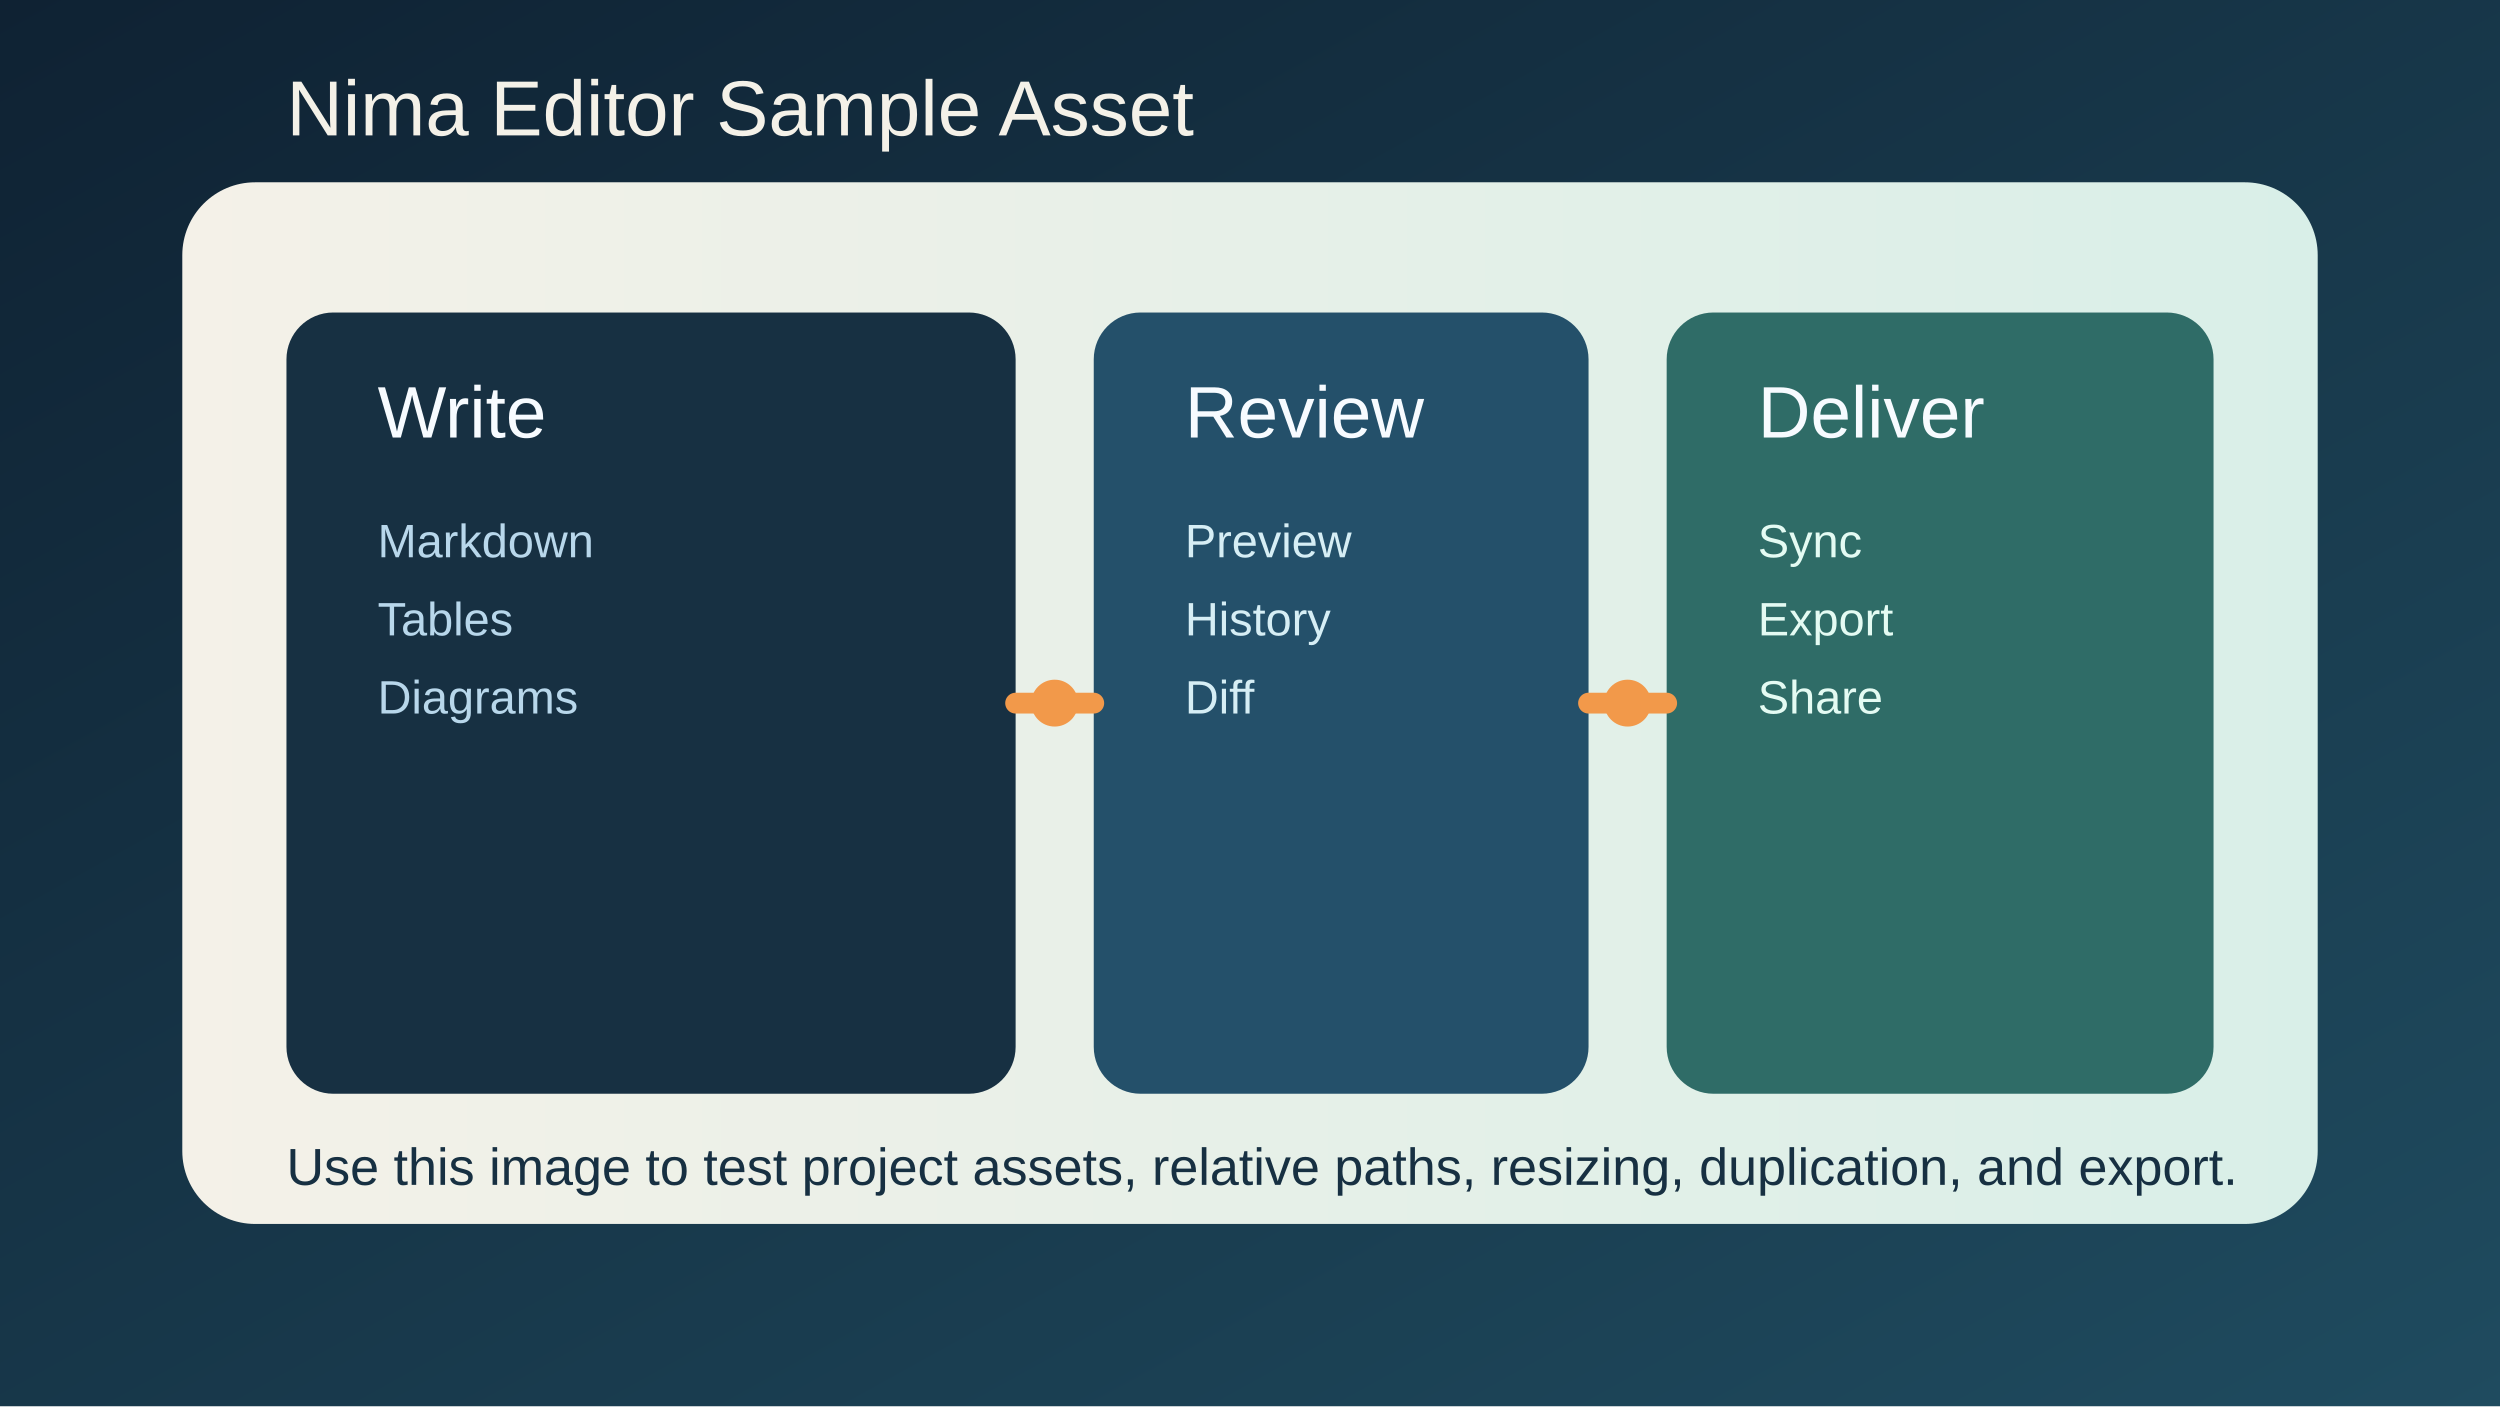
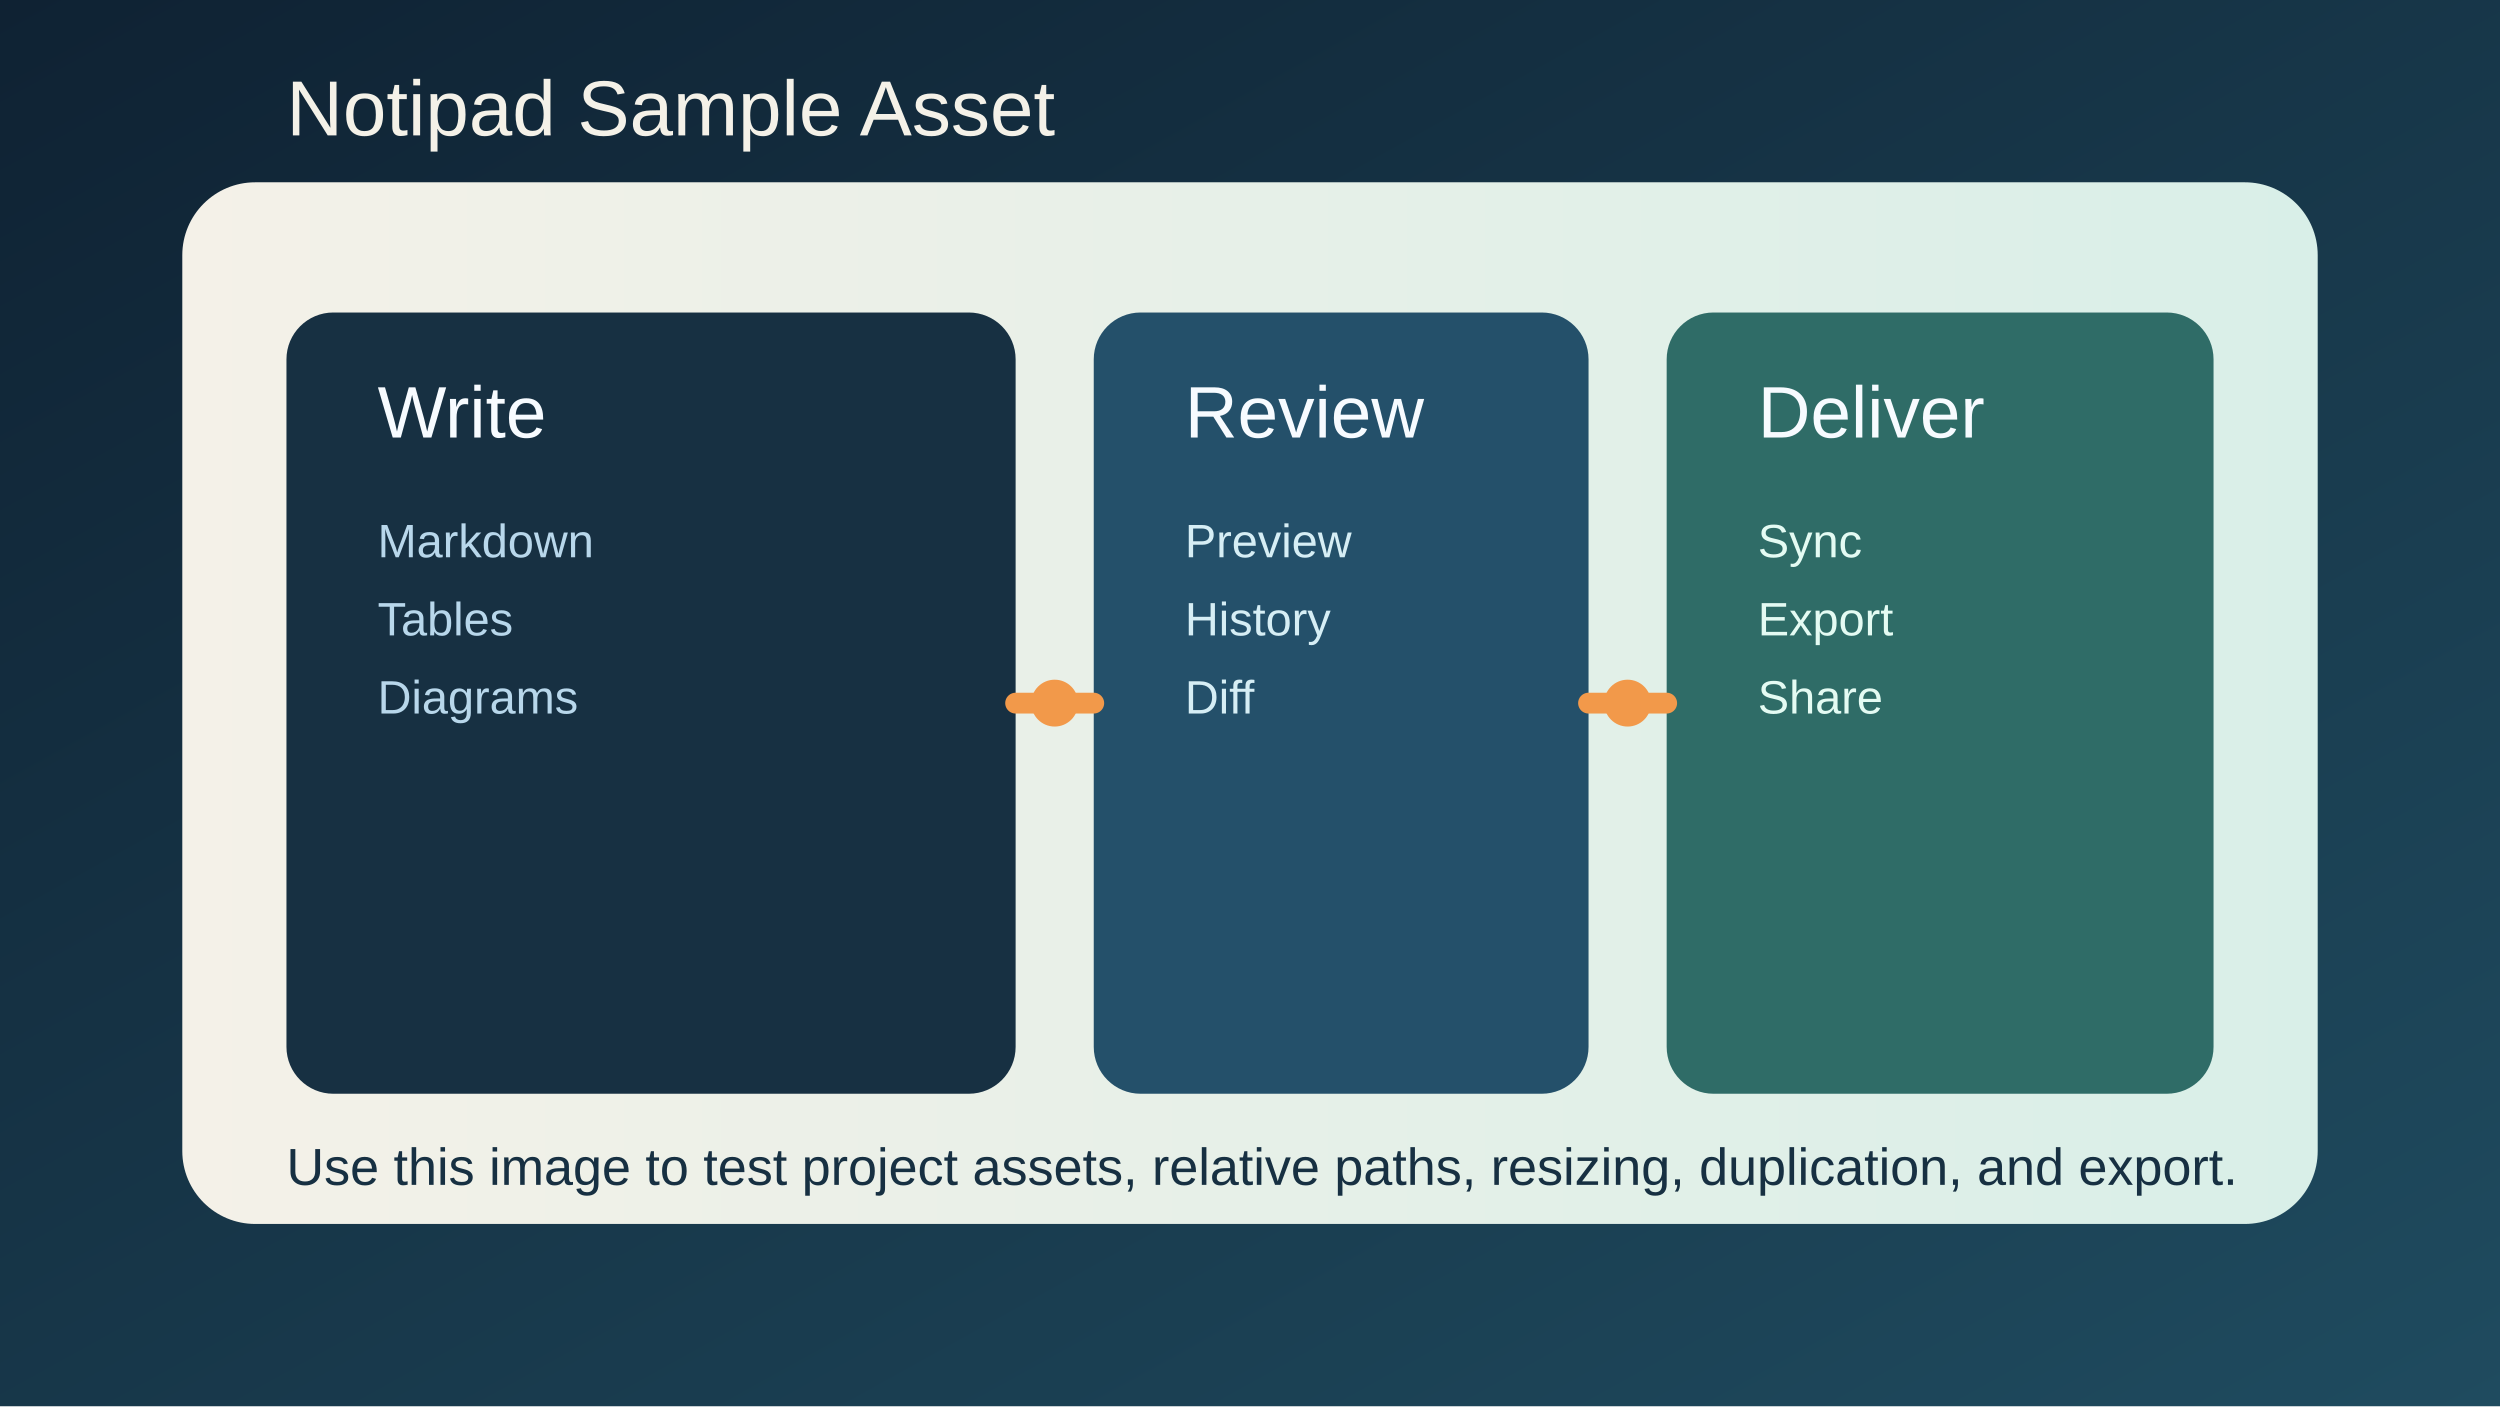
<svg xmlns="http://www.w3.org/2000/svg" width="960" height="540" viewBox="0 0 960 540" role="img" aria-labelledby="title desc">
  <defs>
    <linearGradient id="bg" x1="0%" y1="0%" x2="100%" y2="100%">
      <stop offset="0%" stop-color="#0f2233" />
      <stop offset="100%" stop-color="#1f4b5f" />
    </linearGradient>
    <linearGradient id="panel" x1="0%" y1="0%" x2="100%" y2="0%">
      <stop offset="0%" stop-color="#f4f1e8" />
      <stop offset="100%" stop-color="#d9efe8" />
    </linearGradient>
  </defs>
  <rect width="960" height="540" fill="url(#bg)" />
  <rect x="70" y="70" width="820" height="400" rx="28" fill="url(#panel)" />
  <rect x="110" y="120" width="280" height="300" rx="18" fill="#173042" />
  <rect x="420" y="120" width="190" height="300" rx="18" fill="#24506a" />
  <rect x="640" y="120" width="210" height="300" rx="18" fill="#2f6c67" />
-   <text x="110" y="52" font-family="Segoe UI, Arial, sans-serif" font-size="30" fill="#f4f1e8">Nima Editor Sample Asset</text>
+   <text x="110" y="52" font-family="Segoe UI, Arial, sans-serif" font-size="30" fill="#f4f1e8">Notipad Sample Asset</text>
  <text x="145" y="168" font-family="Segoe UI, Arial, sans-serif" font-size="28" fill="#f7fbff">Write</text>
  <text x="145" y="214" font-family="Segoe UI, Arial, sans-serif" font-size="18" fill="#b8d7eb">Markdown</text>
  <text x="145" y="244" font-family="Segoe UI, Arial, sans-serif" font-size="18" fill="#b8d7eb">Tables</text>
  <text x="145" y="274" font-family="Segoe UI, Arial, sans-serif" font-size="18" fill="#b8d7eb">Diagrams</text>
  <text x="455" y="168" font-family="Segoe UI, Arial, sans-serif" font-size="28" fill="#f7fbff">Review</text>
  <text x="455" y="214" font-family="Segoe UI, Arial, sans-serif" font-size="18" fill="#d6eef5">Preview</text>
  <text x="455" y="244" font-family="Segoe UI, Arial, sans-serif" font-size="18" fill="#d6eef5">History</text>
  <text x="455" y="274" font-family="Segoe UI, Arial, sans-serif" font-size="18" fill="#d6eef5">Diff</text>
  <text x="675" y="168" font-family="Segoe UI, Arial, sans-serif" font-size="28" fill="#f7fbff">Deliver</text>
  <text x="675" y="214" font-family="Segoe UI, Arial, sans-serif" font-size="18" fill="#e4fbf3">Sync</text>
  <text x="675" y="244" font-family="Segoe UI, Arial, sans-serif" font-size="18" fill="#e4fbf3">Export</text>
  <text x="675" y="274" font-family="Segoe UI, Arial, sans-serif" font-size="18" fill="#e4fbf3">Share</text>
  <path d="M390 270 L420 270" stroke="#f2994a" stroke-width="8" stroke-linecap="round" />
  <path d="M610 270 L640 270" stroke="#f2994a" stroke-width="8" stroke-linecap="round" />
  <circle cx="405" cy="270" r="9" fill="#f2994a" />
  <circle cx="625" cy="270" r="9" fill="#f2994a" />
  <text x="110" y="455" font-family="Segoe UI, Arial, sans-serif" font-size="20" fill="#173042">Use this image to test project assets, relative paths, resizing, duplication, and export.</text>
</svg>
